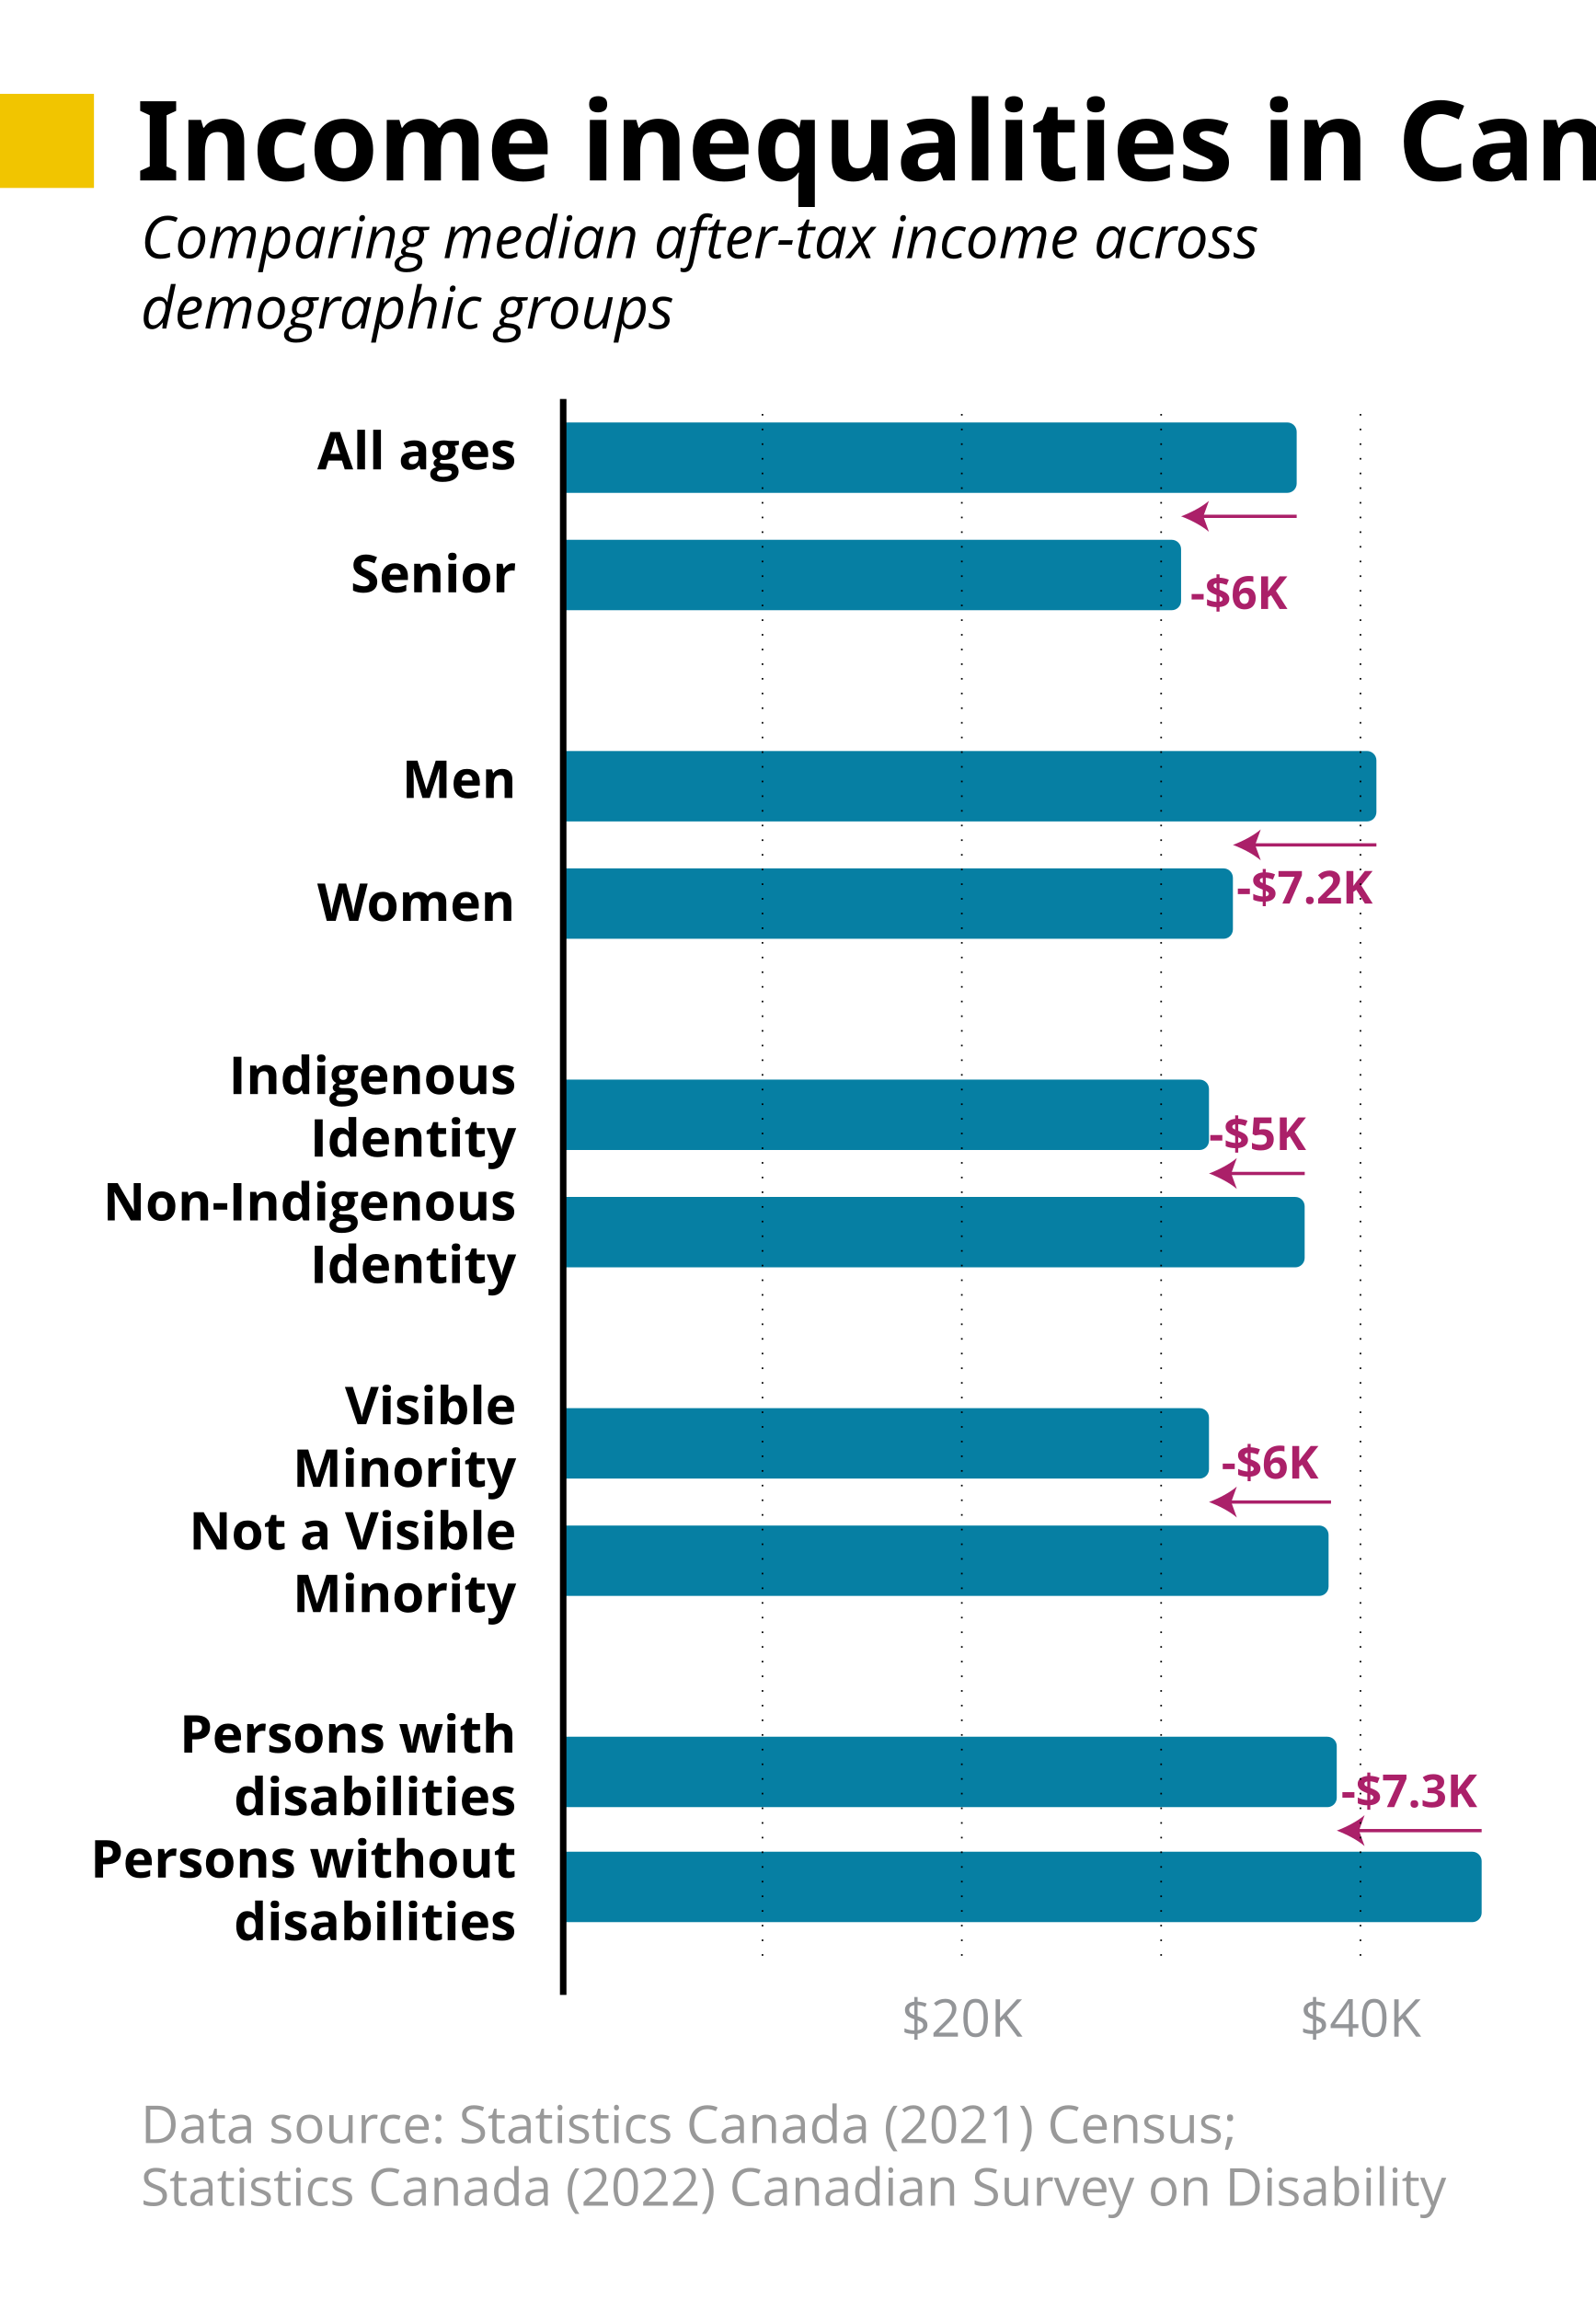
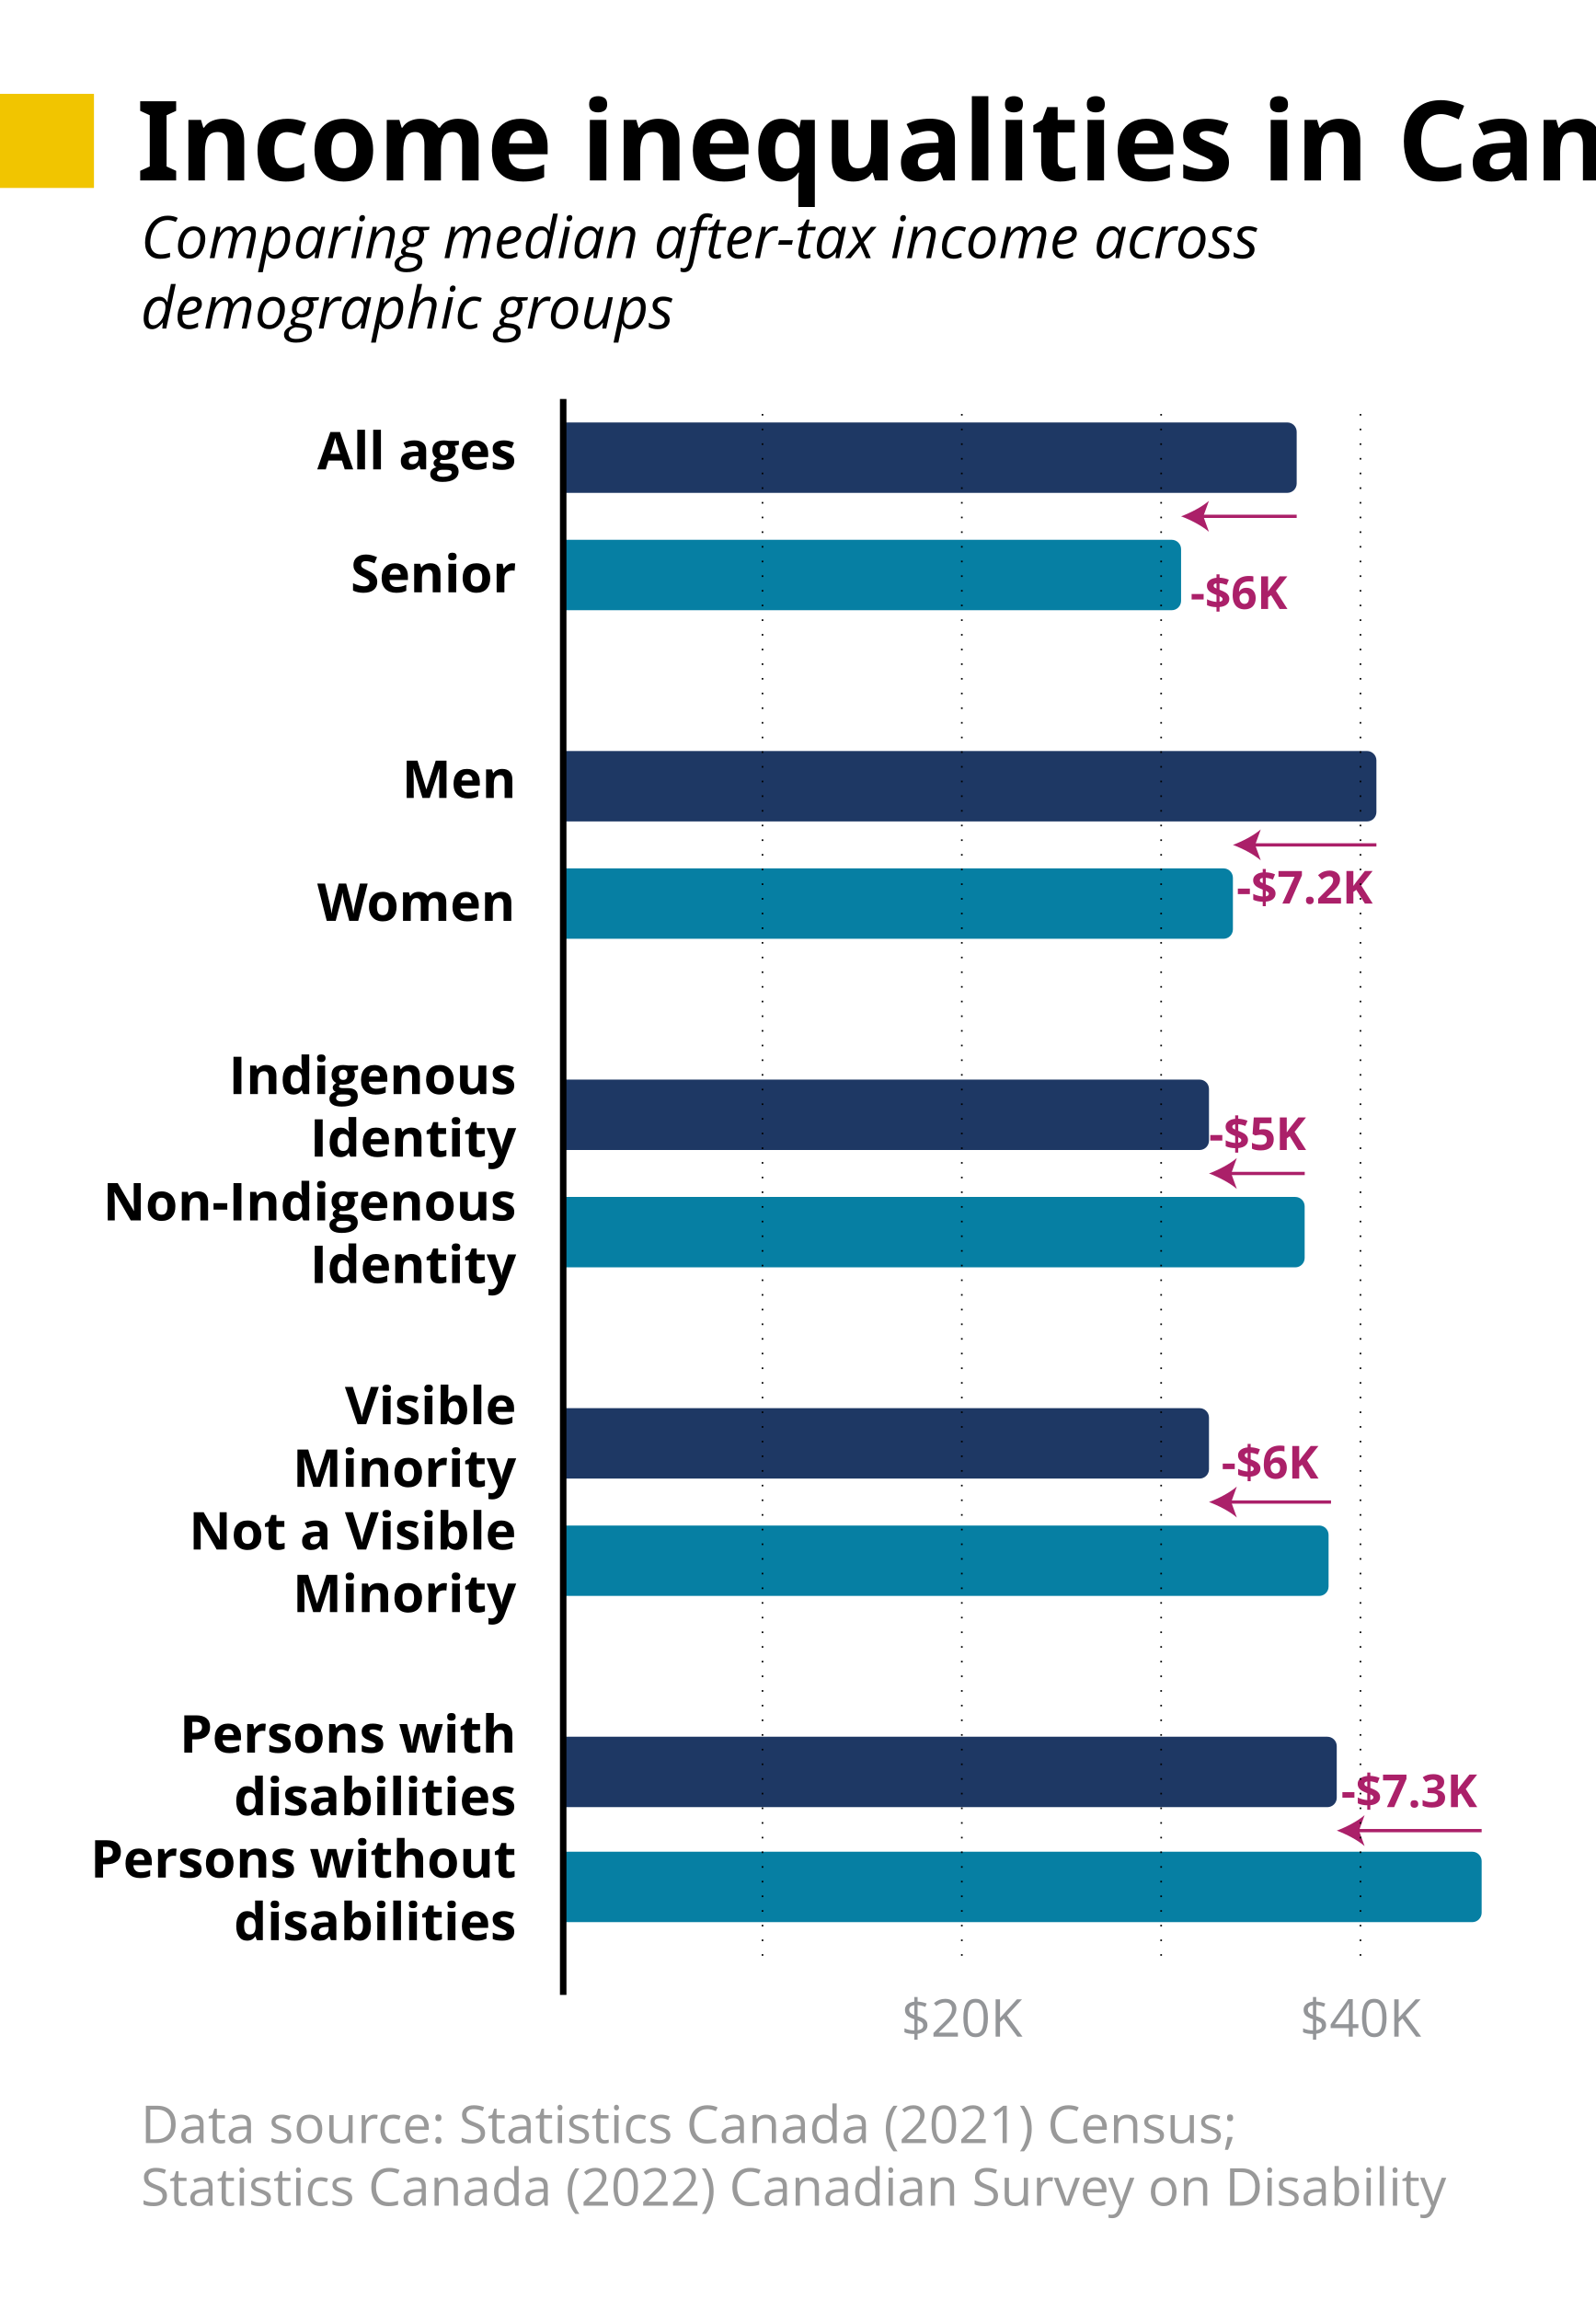
<svg xmlns="http://www.w3.org/2000/svg" width="3.4in" height="4.9in" viewBox="0 0 244.8 352.8">
  <g id="Layer_1" data-name="Layer 1">
    <text transform="translate(21.6 39.6)" font-family="OpenSans-Italic, 'Open Sans'" font-size="9" font-style="italic" font-variation-settings="'wght' 400, 'wdth' 100">
      <tspan x="0" y="0">Comparing median after-tax income across </tspan>
      <tspan x="0" y="10.8">demographic groups </tspan>
    </text>
    <text transform="translate(138.237 312.402)" fill="#939598" font-family="OpenSans, 'Open Sans'" font-size="8">
      <tspan x="0" y="0">$20K</tspan>
    </text>
    <text transform="translate(199.392 312.402)" fill="#939598" font-family="OpenSans, 'Open Sans'" font-size="8">
      <tspan x="0" y="0">$40K</tspan>
    </text>
-     <g>
-       <path d="M198.925,66.241v7.92c0,.795-.645,1.44-1.44,1.44h-111.085v-10.8h111.085c.795,0,1.44.645,1.44,1.44Z" fill="#067fa3" />
-       <path d="M211.156,116.641v7.92c0,.795-.645,1.44-1.44,1.44h-123.316v-10.8h123.316c.795,0,1.44.645,1.44,1.44Z" fill="#067fa3" />
-       <path d="M189.14,134.641v7.92c0,.795-.645,1.44-1.44,1.44h-101.3v-10.8h101.3c.795,0,1.44.645,1.44,1.44Z" fill="#067fa3" />
-       <path d="M185.471,167.041v7.92c0,.795-.645,1.44-1.44,1.44h-97.631v-10.8h97.631c.795,0,1.44.645,1.44,1.44Z" fill="#067fa3" />
-       <path d="M200.148,185.041v7.92c0,.795-.645,1.44-1.44,1.44h-112.308v-10.8h112.308c.795,0,1.44.645,1.44,1.44Z" fill="#067fa3" />
-       <path d="M185.471,217.441v7.92c0,.795-.645,1.44-1.44,1.44h-97.631v-10.8h97.631c.795,0,1.44.645,1.44,1.44Z" fill="#067fa3" />
-       <path d="M203.817,235.441v7.92c0,.795-.645,1.44-1.44,1.44h-115.977v-10.8h115.977c.795,0,1.44.645,1.44,1.44Z" fill="#067fa3" />
-       <path d="M205.071,267.841v7.92c0,.795-.645,1.44-1.44,1.44h-117.231v-10.8h117.231c.795,0,1.44.645,1.44,1.44Z" fill="#067fa3" />
-       <path d="M227.301,285.48v7.92c0,.795-.645,1.44-1.44,1.44H86.4v-10.8h139.461c.795,0,1.44.645,1.44,1.44Z" fill="#067fa3" />
-       <path d="M181.19,84.241v7.92c0,.795-.645,1.44-1.44,1.44h-93.35v-10.8h93.35c.795,0,1.44.645,1.44,1.44Z" fill="#067fa3" />
-     </g>
+     <path d="M198.925,66.241v7.92c0,.795-.645,1.44-1.44,1.44h-111.085v-10.8h111.085c.795,0,1.44.645,1.44,1.44Z" fill="#1e3864" />
+     <path d="M211.156,116.641v7.92c0,.795-.645,1.44-1.44,1.44h-123.316v-10.8h123.316c.795,0,1.44.645,1.44,1.44Z" fill="#1e3864" />
+     <path d="M189.14,134.641v7.92c0,.795-.645,1.44-1.44,1.44h-101.3v-10.8h101.3c.795,0,1.44.645,1.44,1.44Z" fill="#067fa3" />
+     <path d="M185.471,167.041v7.92c0,.795-.645,1.44-1.44,1.44h-97.631v-10.8h97.631c.795,0,1.44.645,1.44,1.44Z" fill="#1e3864" />
+     <path d="M200.148,185.041v7.92c0,.795-.645,1.44-1.44,1.44h-112.308v-10.8h112.308c.795,0,1.44.645,1.44,1.44Z" fill="#067fa3" />
+     <path d="M185.471,217.441v7.92c0,.795-.645,1.44-1.44,1.44h-97.631v-10.8h97.631c.795,0,1.44.645,1.44,1.44Z" fill="#1e3864" />
+     <path d="M203.817,235.441v7.92c0,.795-.645,1.44-1.44,1.44h-115.977v-10.8h115.977c.795,0,1.44.645,1.44,1.44Z" fill="#067fa3" />
+     <path d="M205.071,267.841v7.92c0,.795-.645,1.44-1.44,1.44h-117.231v-10.8h117.231c.795,0,1.44.645,1.44,1.44Z" fill="#1e3864" />
+     <path d="M227.301,285.48v7.92c0,.795-.645,1.44-1.44,1.44H86.4v-10.8h139.461c.795,0,1.44.645,1.44,1.44Z" fill="#067fa3" />
+     <path d="M181.19,84.241v7.92c0,.795-.645,1.44-1.44,1.44h-93.35v-10.8h93.35c.795,0,1.44.645,1.44,1.44Z" fill="#067fa3" />
    <text transform="translate(48.665 72)" font-family="OpenSans-Bold, 'Open Sans'" font-size="8" font-weight="700">
      <tspan x="0" y="0">All ages</tspan>
    </text>
    <text transform="translate(61.673 122.4)" font-family="OpenSans-Bold, 'Open Sans'" font-size="8" font-weight="700">
      <tspan x="0" y="0">Men</tspan>
    </text>
    <text transform="translate(48.673 141.253)" font-family="OpenSans-Bold, 'Open Sans'" font-size="8" font-weight="700">
      <tspan x="0" y="0">Women</tspan>
    </text>
    <text transform="translate(35.098 167.817)" font-family="OpenSans-Bold, 'Open Sans'" font-size="8" font-weight="700">
      <tspan x="0" y="0">Indigenous</tspan>
      <tspan x="12.469" y="9.6">Identity</tspan>
    </text>
    <text transform="translate(52.911 218.466)" font-family="OpenSans-Bold, 'Open Sans'" font-size="8" font-weight="700">
      <tspan x="0" y="0">Visible</tspan>
      <tspan x="-8.004" y="9.6">Minority</tspan>
    </text>
    <text transform="translate(28.993 237.682)" font-family="OpenSans-Bold, 'Open Sans'" font-size="8" font-weight="700">
      <tspan x="0" y="0">Not a Visible</tspan>
      <tspan x="15.914" y="9.6">Minority</tspan>
    </text>
    <text transform="translate(27.555 268.837)" font-family="OpenSans-Bold, 'Open Sans'" font-size="8" font-weight="700">
      <tspan x="0" y="0">Persons with</tspan>
      <tspan x="8.328" y="9.6">disabilities</tspan>
    </text>
    <text transform="translate(13.872 288)" font-family="OpenSans-Bold, 'Open Sans'" font-size="8" font-weight="700">
      <tspan x="0" y="0">Persons without</tspan>
      <tspan x="22.012" y="9.6">disabilities</tspan>
    </text>
    <text transform="translate(15.809 187.2)" font-family="OpenSans-Bold, 'Open Sans'" font-size="8" font-weight="700">
      <tspan x="0" y="0">Non-Indigenous</tspan>
      <tspan x="31.758" y="9.6">Identity</tspan>
    </text>
    <text transform="translate(53.782 90.853)" font-family="OpenSans-Bold, 'Open Sans'" font-size="8" font-weight="700">
      <tspan x="0" y="0">Senior</tspan>
    </text>
    <g>
      <line x1="198.925" y1="79.2" x2="184.207" y2="79.2" fill="none" stroke="#ab2069" stroke-miterlimit="10" stroke-width=".5" />
      <path d="M181.19,79.2c1.42-.527,3.182-1.426,4.274-2.378l-.86,2.378.86,2.377c-1.092-.952-2.854-1.851-4.274-2.377Z" fill="#ab2069" />
    </g>
    <text transform="translate(182.604 93.409)" fill="#ab2069" font-family="OpenSans-Bold, 'Open Sans'" font-size="7" font-weight="700">
      <tspan x="0" y="0">-$6K</tspan>
    </text>
    <text transform="translate(189.696 138.601)" fill="#ab2069" font-family="OpenSans-Bold, 'Open Sans'" font-size="7" font-weight="700">
      <tspan x="0" y="0">-$7.2K</tspan>
    </text>
    <text transform="translate(185.47 176.4)" fill="#ab2069" font-family="OpenSans-Bold, 'Open Sans'" font-size="7" font-weight="700">
      <tspan x="0" y="0">-$5K</tspan>
    </text>
    <text transform="translate(187.379 226.8)" fill="#ab2069" font-family="OpenSans-Bold, 'Open Sans'" font-size="7" font-weight="700">
      <tspan x="0" y="0">-$6K</tspan>
    </text>
    <text transform="translate(205.734 277.2)" fill="#ab2069" font-family="OpenSans-Bold, 'Open Sans'" font-size="7" font-weight="700">
      <tspan x="0" y="0">-$7.3K</tspan>
    </text>
    <g>
      <line x1="211.156" y1="129.6" x2="192.158" y2="129.6" fill="none" stroke="#ab2069" stroke-miterlimit="10" stroke-width=".5" />
      <path d="M189.14,129.6c1.42-.527,3.182-1.426,4.274-2.378l-.86,2.378.86,2.377c-1.092-.952-2.854-1.851-4.274-2.377Z" fill="#ab2069" />
    </g>
    <g>
      <line x1="200.16" y1="180" x2="188.488" y2="180" fill="none" stroke="#ab2069" stroke-miterlimit="10" stroke-width=".5" />
      <path d="M185.471,180c1.42-.527,3.182-1.426,4.274-2.378l-.86,2.378.86,2.377c-1.092-.952-2.854-1.851-4.274-2.377Z" fill="#ab2069" />
    </g>
    <g>
      <line x1="204.192" y1="230.4" x2="188.488" y2="230.4" fill="none" stroke="#ab2069" stroke-miterlimit="10" stroke-width=".5" />
      <path d="M185.471,230.4c1.42-.527,3.182-1.426,4.274-2.378l-.86,2.378.86,2.377c-1.092-.952-2.854-1.851-4.274-2.377Z" fill="#ab2069" />
    </g>
    <g>
      <line x1="227.301" y1="280.8" x2="208.089" y2="280.8" fill="none" stroke="#ab2069" stroke-miterlimit="10" stroke-width=".5" />
      <path d="M205.071,280.8c1.42-.527,3.182-1.426,4.274-2.378l-.86,2.378.86,2.377c-1.092-.952-2.854-1.851-4.274-2.377Z" fill="#ab2069" />
    </g>
    <g id="text64" isolation="isolate">
      <text transform="translate(21.6 328.725)" fill="#999" font-family="OpenSans, 'Open Sans'" font-size="8" isolation="isolate">
        <tspan x="0" y="0">Data source: Statistics Canada (2021) Census; </tspan>
        <tspan x="0" y="9.6">Statistics Canada (2022) Canadian Survey on Disability</tspan>
      </text>
    </g>
    <line x1="86.4" y1="61.2" x2="86.4" y2="306.002" fill="none" stroke="#000" stroke-miterlimit="10" />
    <g>
      <line x1="116.977" y1="63.499" x2="116.977" y2="301.098" fill="none" stroke="#000" stroke-dasharray=".25 2" stroke-miterlimit="10" stroke-width=".25" />
      <line x1="147.555" y1="63.499" x2="147.555" y2="301.098" fill="none" stroke="#000" stroke-dasharray=".25 2" stroke-miterlimit="10" stroke-width=".25" />
      <line x1="178.132" y1="63.499" x2="178.132" y2="301.098" fill="none" stroke="#000" stroke-dasharray=".25 2" stroke-miterlimit="10" stroke-width=".25" />
      <line x1="208.71" y1="63.499" x2="208.71" y2="301.098" fill="none" stroke="#000" stroke-dasharray=".25 2" stroke-miterlimit="10" stroke-width=".25" />
    </g>
  </g>
  <g id="Layer_4" data-name="Layer 4">
    <rect id="rect75" y="14.4" width="14.4" height="14.4" fill="#f1c500" />
    <rect id="rect72" y="14.4" width="14.4" height="14.4" fill="#f1c500" />
    <text transform="translate(20.96 27.675)" font-family="TradeGothicLT-Bold, 'TradeGothic LT Bold'" font-size="17" font-weight="700">
      <tspan x="0" y="0">Income inequalities in Canada</tspan>
    </text>
    <rect id="rect75-2" data-name="rect75" y="14.4" width="14.4" height="14.4" fill="#f1c500" />
    <rect id="rect72-2" data-name="rect72" y="14.4" width="14.4" height="14.4" fill="#f1c500" />
  </g>
</svg>
